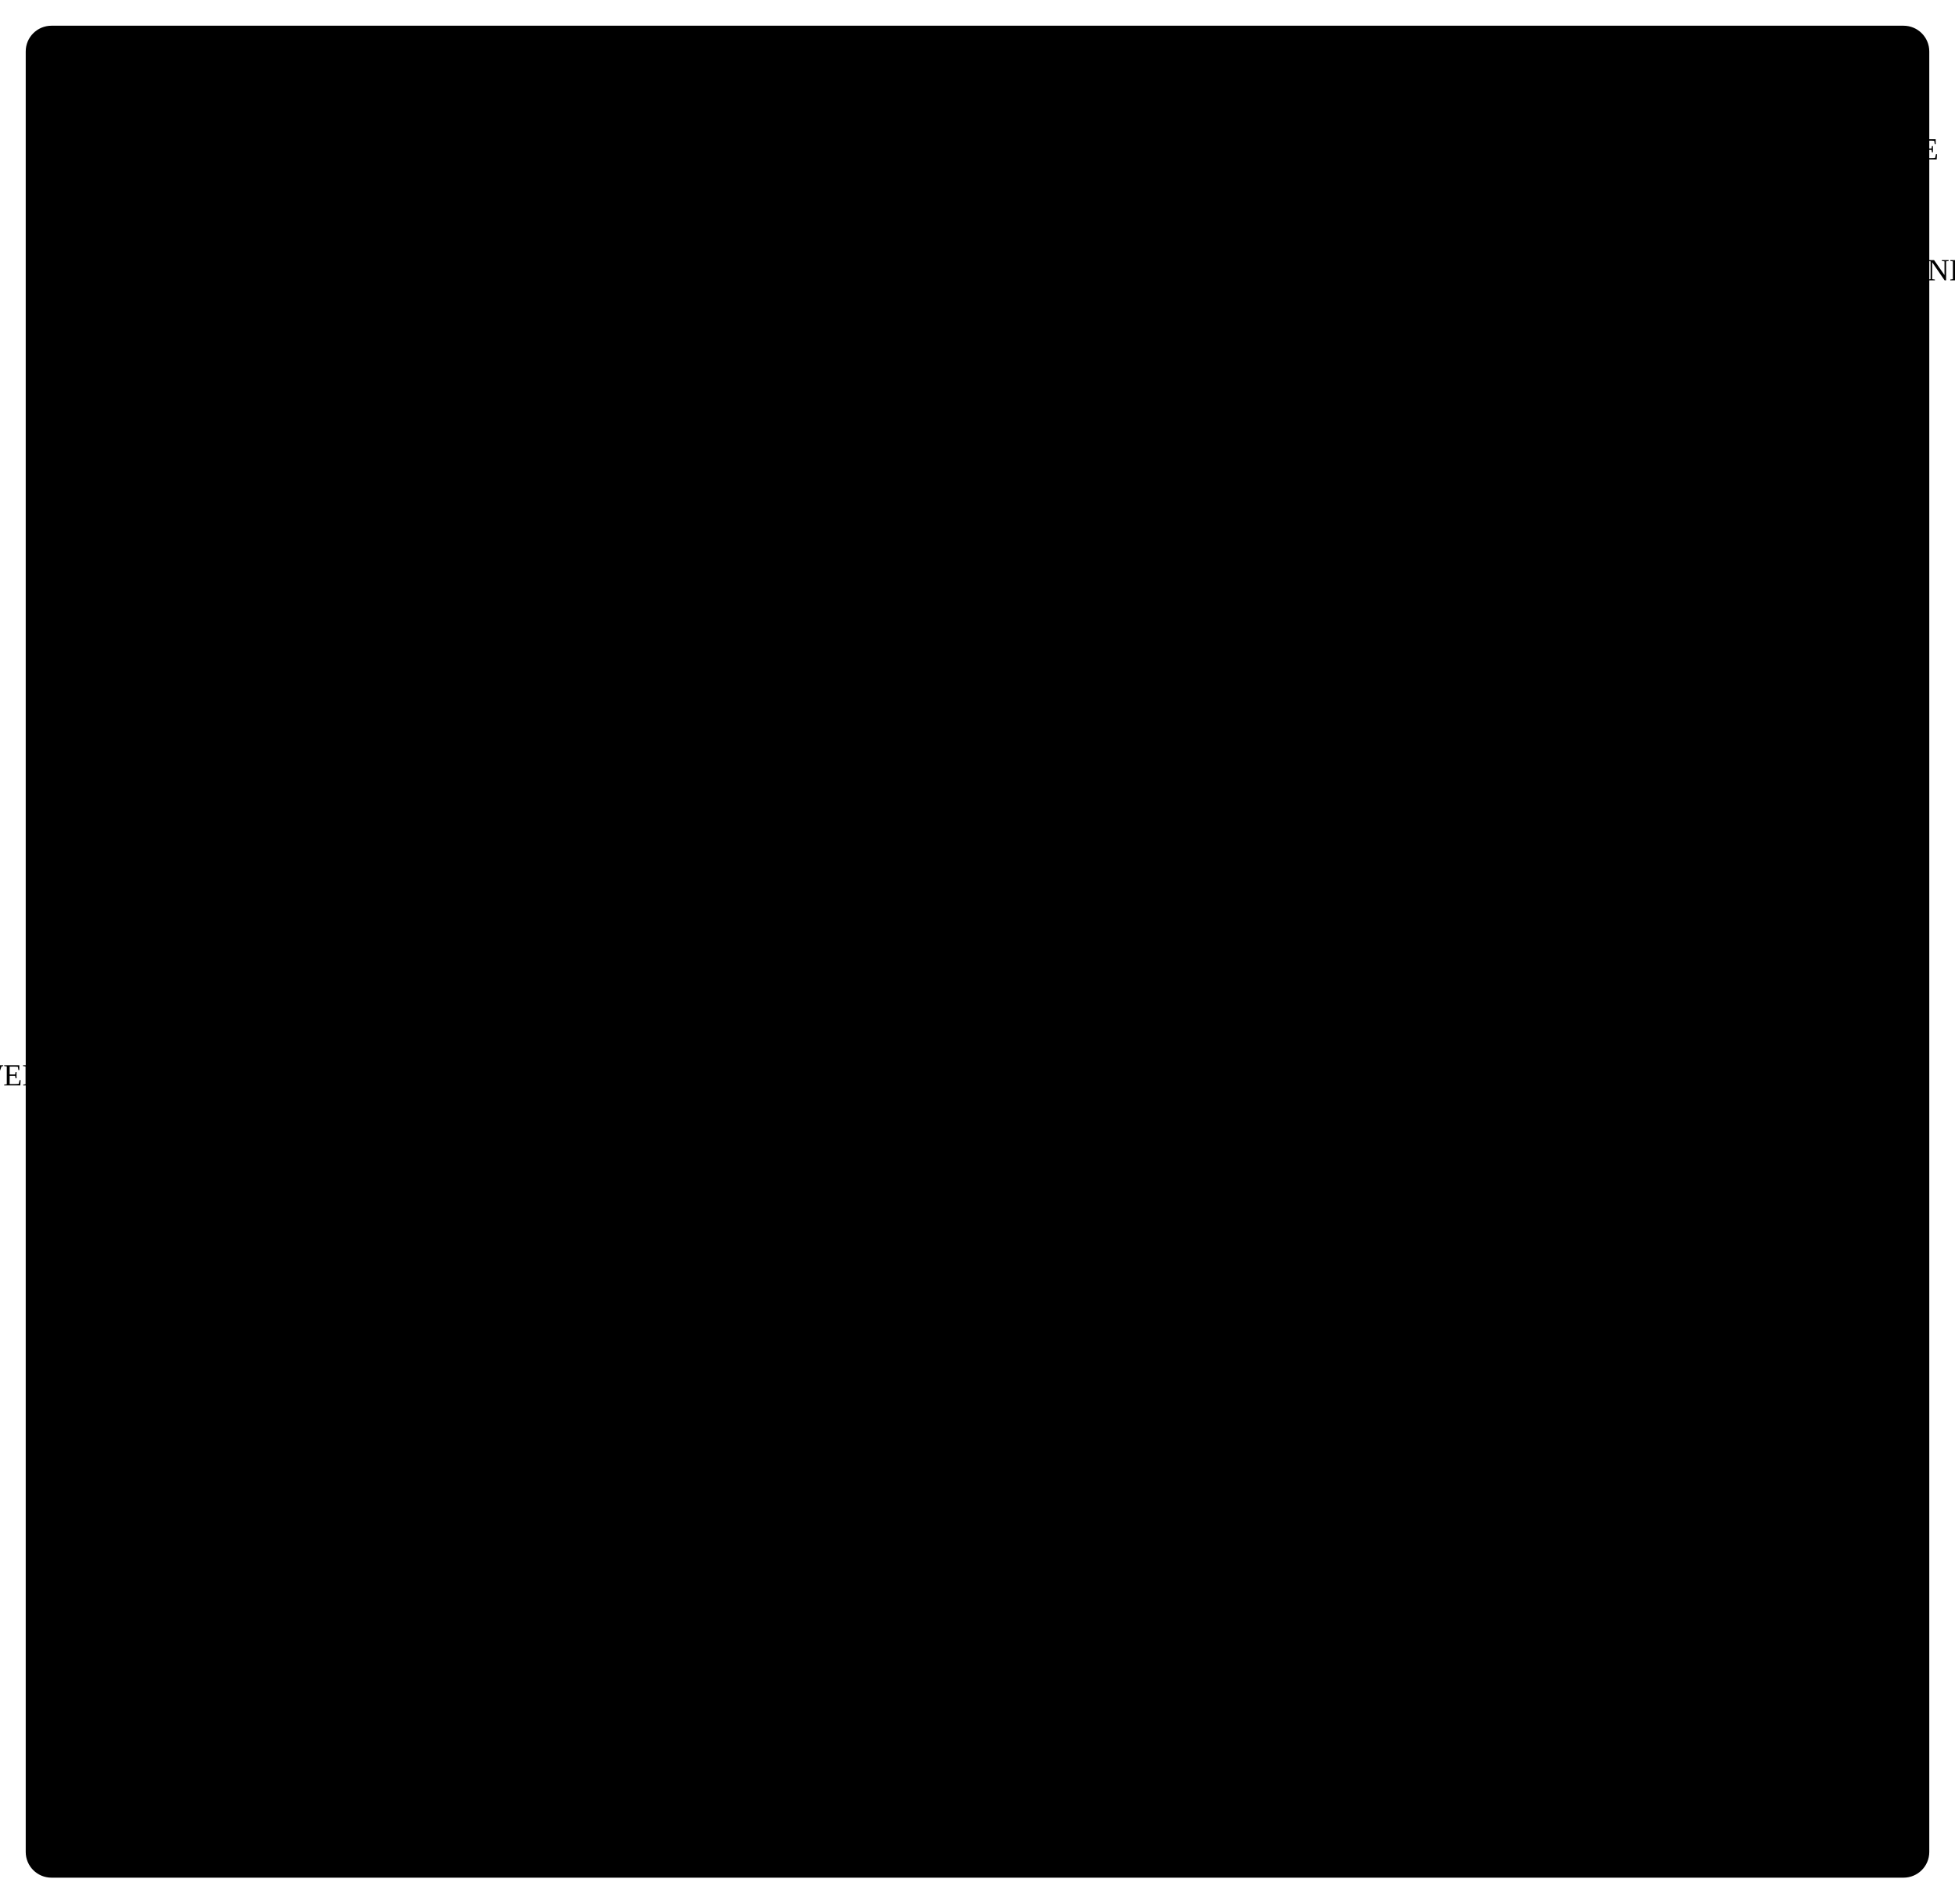
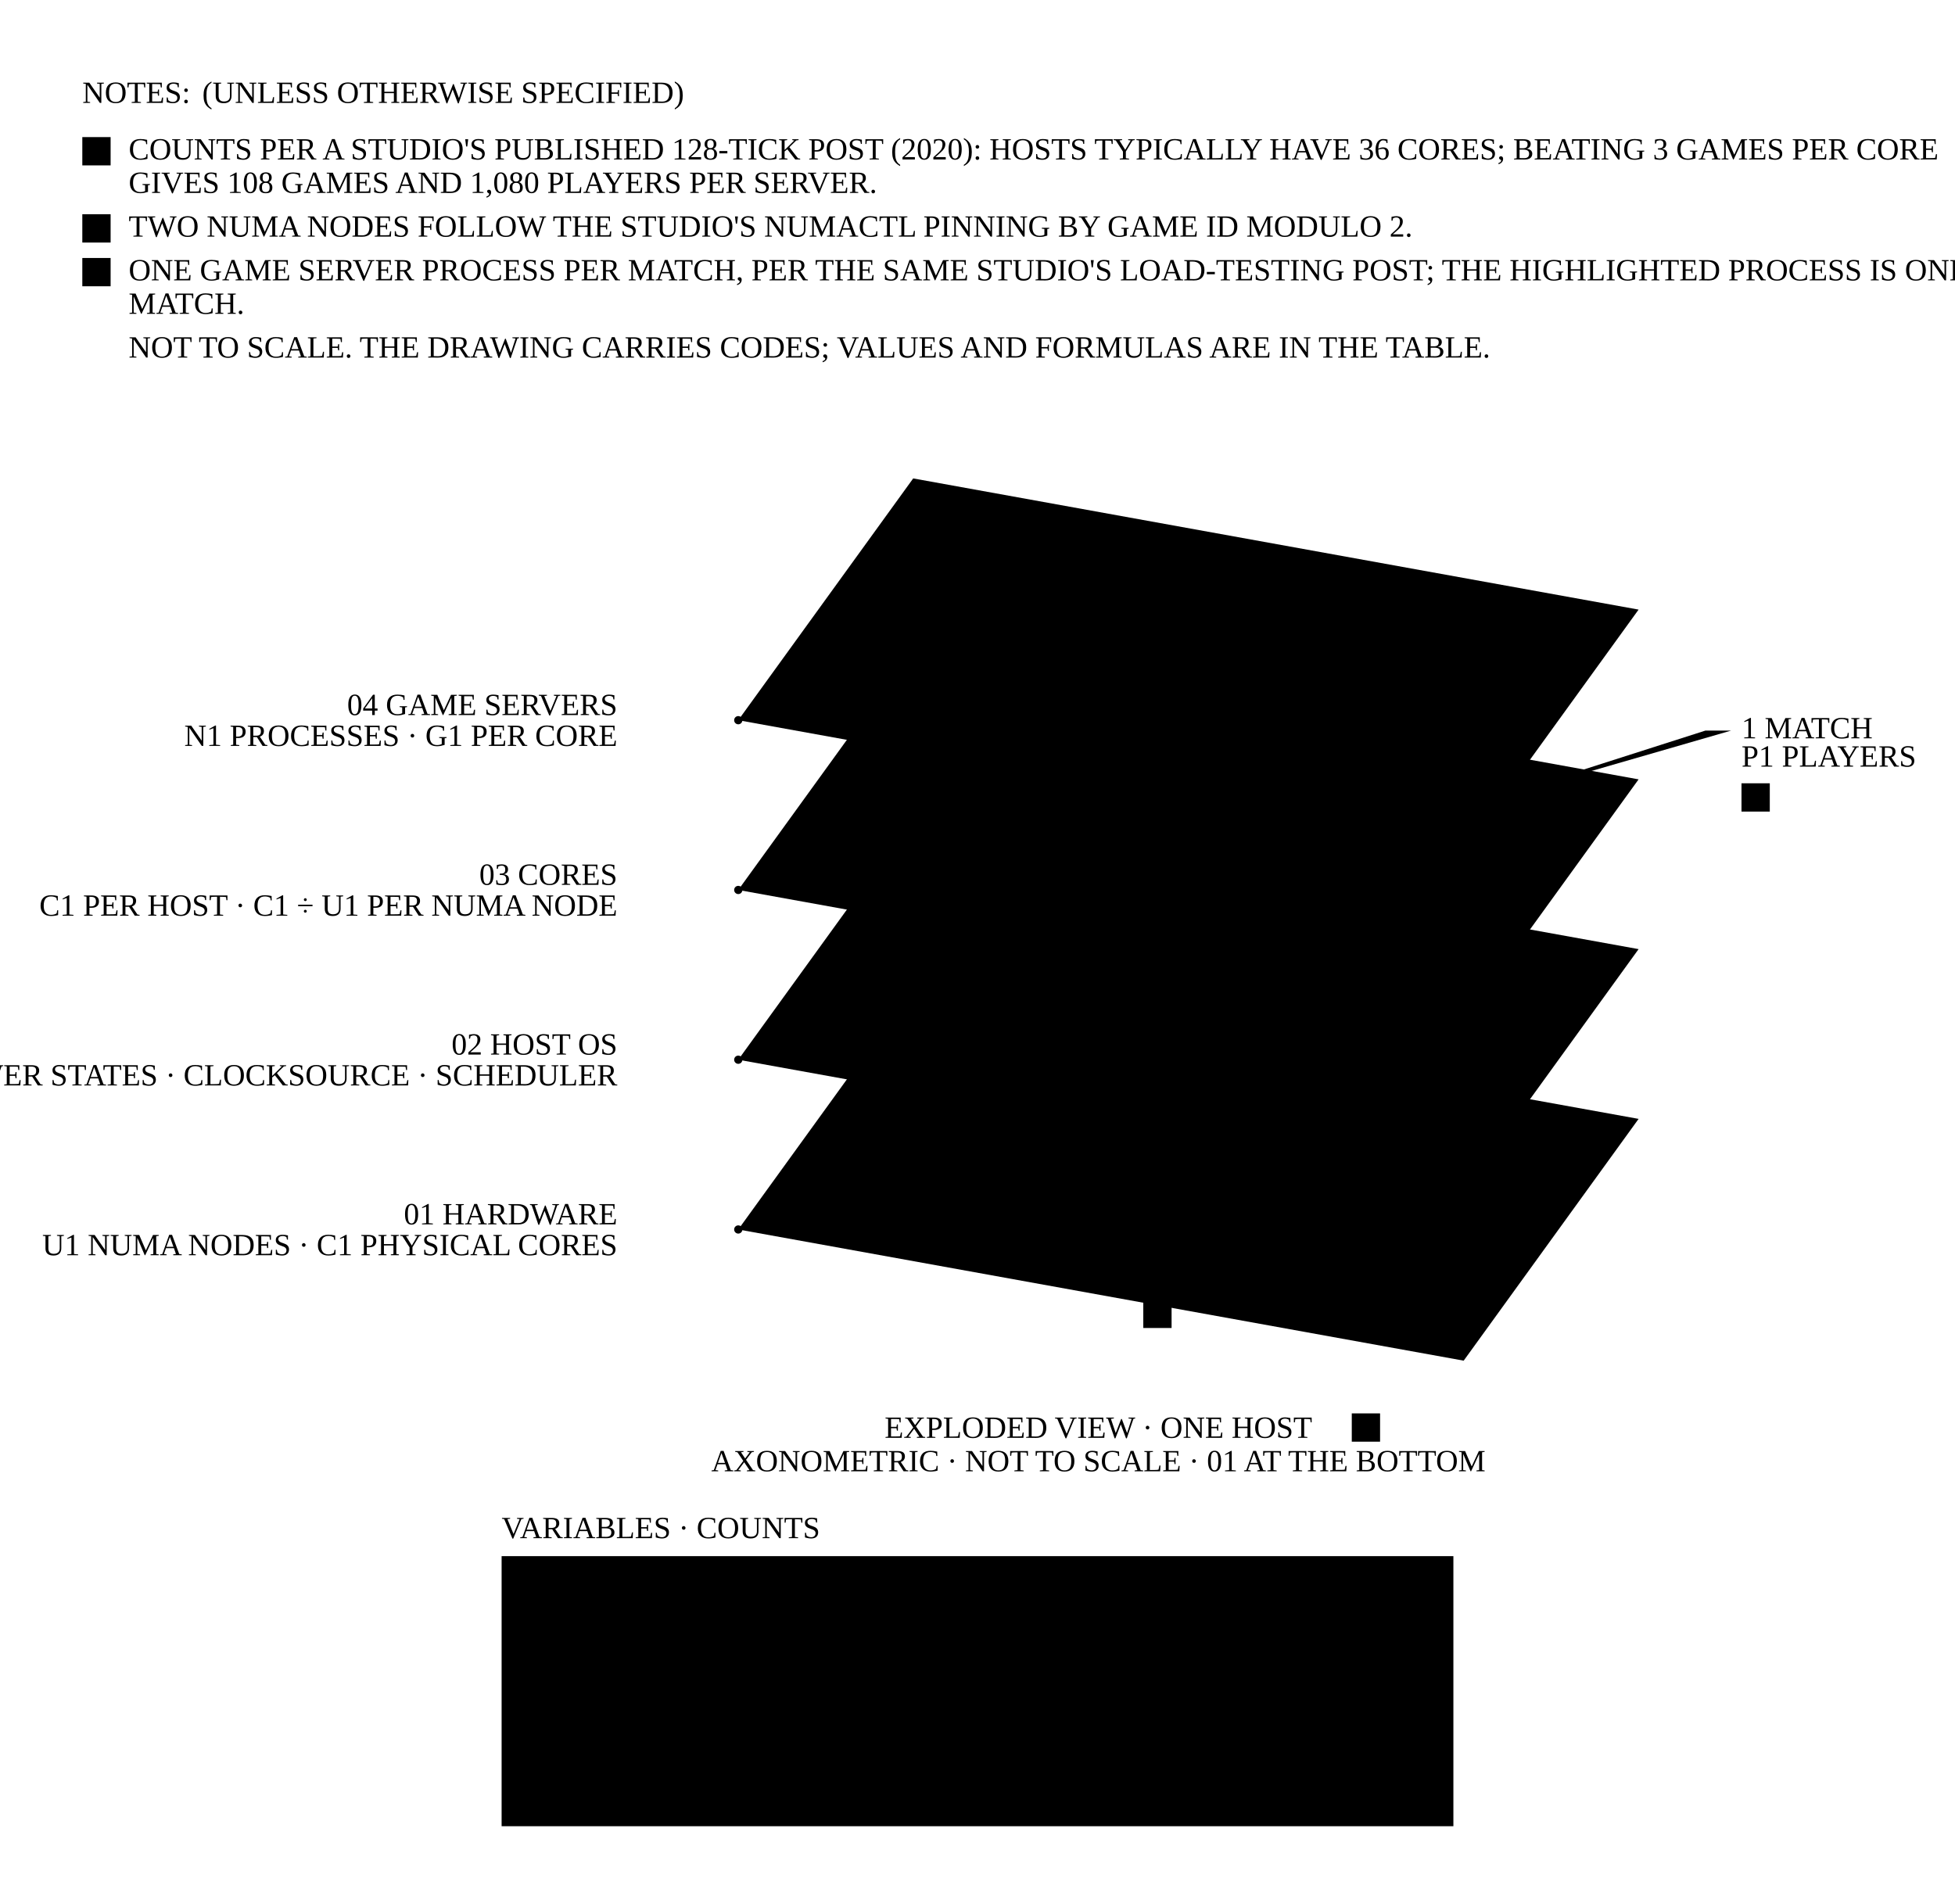
<svg xmlns="http://www.w3.org/2000/svg" class="dwg" viewBox="0 0 760 740">
  <defs>
    <marker id="gm-gsh-ah" viewBox="0 0 10 10" refX="10" refY="5" markerWidth="6" markerHeight="6" markerUnits="userSpaceOnUse" orient="auto-start-reverse">
      <path class="ah ink" d="M0,1.6L10,5L0,8.4Z" />
    </marker>
    <marker id="gm-gsh-ah-hl" viewBox="0 0 10 10" refX="10" refY="5" markerWidth="6" markerHeight="6" markerUnits="userSpaceOnUse" orient="auto-start-reverse">
      <path class="ah hl" d="M0,1.6L10,5L0,8.4Z" />
    </marker>
    <pattern id="gm-gsh-hatch" width="5" height="5" patternUnits="userSpaceOnUse" patternTransform="rotate(45)">
      <path class="hatch-ln" d="M0,0V5" />
    </pattern>
  </defs>
-   <rect class="sheet" x="10" y="10" width="740" height="720" rx="10" />
  <text class="nth" x="32" y="40">NOTES:</text>
  <text class="nt" x="78.6" y="40">(UNLESS OTHERWISE SPECIFIED)</text>
  <rect class="nb" x="32" y="53.3" width="11" height="11" />
  <text class="nbt" x="37.5" y="61.5" text-anchor="middle">1</text>
  <text class="nt" x="50" y="62">COUNTS PER A STUDIO'S PUBLISHED 128-TICK POST (2020): HOSTS TYPICALLY HAVE 36 CORES; BEATING 3 GAMES PER CORE</text>
  <text class="nt" x="50" y="75">GIVES 108 GAMES AND 1,080 PLAYERS PER SERVER.</text>
  <rect class="nb" x="32" y="83.3" width="11" height="11" />
  <text class="nbt" x="37.5" y="91.5" text-anchor="middle">2</text>
  <text class="nt" x="50" y="92">TWO NUMA NODES FOLLOW THE STUDIO'S NUMACTL PINNING BY GAME ID MODULO 2.</text>
  <rect class="nb" x="32" y="100.3" width="11" height="11" />
  <text class="nbt" x="37.5" y="108.5" text-anchor="middle">3</text>
  <text class="nt" x="50" y="109">ONE GAME SERVER PROCESS PER MATCH, PER THE SAME STUDIO'S LOAD-TESTING POST; THE HIGHLIGHTED PROCESS IS ONE</text>
  <text class="nt" x="50" y="122">MATCH.</text>
  <text class="nt" x="50" y="139">NOT TO SCALE. THE DRAWING CARRIES CODES; VALUES AND FORMULAS ARE IN THE TABLE.</text>
  <path class="phantom" d="M355,384L355,186" />
  <path class="phantom" d="M637,435L637,237" />
  <path class="phantom" d="M569,529L569,331" />
  <path class="phantom" d="M287,478L287,280" />
  <g class="iso" transform="matrix(0.94 0.17 -0.34 0.47 355 384)">
    <rect class="obj plate" x="0" y="0" width="300" height="200" />
    <rect class="obj fill-2" x="12" y="92" width="134.8" height="92" />
    <rect class="obj fill-1" x="26" y="106" width="72.8" height="64" />
    <rect class="obj fill-1" x="108.8" y="102" width="24" height="12" />
    <rect class="obj fill-1" x="108.8" y="121" width="24" height="12" />
    <rect class="obj fill-1" x="108.8" y="140" width="24" height="12" />
    <rect class="obj fill-1" x="108.8" y="159" width="24" height="12" />
    <rect class="obj fill-2" x="156.8" y="92" width="134.8" height="92" />
    <rect class="obj fill-1" x="170.8" y="106" width="72.8" height="64" />
    <rect class="obj fill-1" x="253.6" y="102" width="24" height="12" />
    <rect class="obj fill-1" x="253.6" y="121" width="24" height="12" />
    <rect class="obj fill-1" x="253.6" y="140" width="24" height="12" />
    <rect class="obj fill-1" x="253.6" y="159" width="24" height="12" />
  </g>
  <circle class="dot" cx="287" cy="478" r="1.6" />
  <path class="leader" d="M287,478H248" />
  <text class="lt" x="240" y="476" text-anchor="end">01 HARDWARE</text>
  <text class="vs" x="240" y="488" text-anchor="end">U1 NUMA NODES · C1 PHYSICAL CORES</text>
  <g class="iso" transform="matrix(0.94 0.17 -0.34 0.47 355 318)">
    <rect class="obj plate" x="0" y="0" width="300" height="200" />
    <rect class="obj fill-2" x="14" y="92" width="84" height="92" />
    <path class="obj" d="M26,172H44V150H62V128H80V106" />
    <rect class="obj fill-2" x="108" y="92" width="84" height="92" />
    <circle class="obj fill-1" cx="150" cy="138" r="26" />
    <path class="obj" d="M150,138L150,118" />
    <path class="obj" d="M150,138L164,146" />
    <rect class="obj fill-2" x="202" y="92" width="84" height="92" />
    <path class="ctr" d="M212,114L276,114" />
    <rect class="obj fill-1" x="216" y="108" width="22" height="12" />
    <rect class="obj fill-1" x="242" y="108" width="16" height="12" />
    <path class="ctr" d="M212,136L276,136" />
    <rect class="obj fill-1" x="224" y="130" width="22" height="12" />
    <rect class="obj fill-1" x="246" y="130" width="16" height="12" />
    <path class="ctr" d="M212,158L276,158" />
    <rect class="obj fill-1" x="232" y="152" width="22" height="12" />
    <rect class="obj fill-1" x="250" y="152" width="16" height="12" />
  </g>
  <circle class="dot" cx="287" cy="412" r="1.6" />
  <path class="leader" d="M287,412H248" />
  <text class="lt" x="240" y="410" text-anchor="end">02 HOST OS</text>
  <text class="vs" x="240" y="422" text-anchor="end">POWER STATES · CLOCKSOURCE · SCHEDULER</text>
  <g class="iso" transform="matrix(0.94 0.17 -0.34 0.47 355 252)">
    <rect class="obj plate" x="0" y="0" width="300" height="200" />
    <rect class="obj fill-2" x="14" y="96" width="20" height="24" />
    <rect class="obj fill-2" x="36.8" y="96" width="20" height="24" />
    <rect class="obj fill-2" x="59.6" y="96" width="20" height="24" />
    <rect class="obj fill-2" x="82.4" y="96" width="20" height="24" />
    <rect class="obj fill-2" x="105.2" y="96" width="20" height="24" />
    <rect class="obj fill-2" x="128" y="96" width="20" height="24" />
    <rect class="obj fill-2" x="158.8" y="96" width="20" height="24" />
    <rect class="obj fill-2" x="181.6" y="96" width="20" height="24" />
    <rect class="obj fill-2" x="204.4" y="96" width="20" height="24" />
    <rect class="obj fill-2" x="227.2" y="96" width="20" height="24" />
    <rect class="obj fill-2" x="250" y="96" width="20" height="24" />
    <rect class="obj fill-2" x="272.8" y="96" width="20" height="24" />
    <rect class="obj fill-2" x="14" y="126" width="20" height="24" />
    <rect class="obj fill-2" x="36.8" y="126" width="20" height="24" />
    <rect class="obj fill-2" x="59.6" y="126" width="20" height="24" />
    <rect class="obj fill-2" x="82.4" y="126" width="20" height="24" />
    <rect class="obj fill-2" x="105.2" y="126" width="20" height="24" />
    <rect class="obj fill-2" x="128" y="126" width="20" height="24" />
    <rect class="obj fill-2" x="158.8" y="126" width="20" height="24" />
    <rect class="obj fill-2" x="181.6" y="126" width="20" height="24" />
    <rect class="obj fill-2" x="204.4" y="126" width="20" height="24" />
    <rect class="obj fill-2" x="227.2" y="126" width="20" height="24" />
    <rect class="obj fill-2" x="250" y="126" width="20" height="24" />
    <rect class="obj fill-2" x="272.8" y="126" width="20" height="24" />
    <rect class="obj fill-2" x="14" y="156" width="20" height="24" />
    <rect class="obj fill-2" x="36.8" y="156" width="20" height="24" />
    <rect class="obj fill-2" x="59.6" y="156" width="20" height="24" />
    <rect class="obj fill-2" x="82.4" y="156" width="20" height="24" />
    <rect class="obj fill-2" x="105.2" y="156" width="20" height="24" />
    <rect class="obj fill-2" x="128" y="156" width="20" height="24" />
    <rect class="obj fill-2" x="158.8" y="156" width="20" height="24" />
    <rect class="obj fill-2" x="181.6" y="156" width="20" height="24" />
    <rect class="obj fill-2" x="204.4" y="156" width="20" height="24" />
    <rect class="obj fill-2" x="227.2" y="156" width="20" height="24" />
    <rect class="obj fill-2" x="250" y="156" width="20" height="24" />
    <rect class="obj fill-2" x="272.8" y="156" width="20" height="24" />
    <path class="ctr" d="M153.4,90L153.4,186" />
  </g>
  <circle class="dot" cx="287" cy="346" r="1.6" />
  <path class="leader" d="M287,346H248" />
  <text class="lt" x="240" y="344" text-anchor="end">03 CORES</text>
  <text class="vs" x="240" y="356" text-anchor="end">C1 PER HOST · C1 ÷ U1 PER NUMA NODE</text>
  <g class="iso" transform="matrix(0.94 0.17 -0.34 0.47 355 186)">
    <rect class="obj plate" x="0" y="0" width="300" height="200" />
    <rect class="slot" x="14" y="96" width="20" height="24" />
    <rect class="obj fill-1" x="15.8" y="98" width="4.67" height="20" />
    <rect class="obj fill-1" x="21.67" y="98" width="4.67" height="20" />
    <rect class="obj fill-1" x="27.53" y="98" width="4.67" height="20" />
    <rect class="slot" x="36.8" y="96" width="20" height="24" />
    <rect class="obj fill-1" x="38.6" y="98" width="4.67" height="20" />
    <rect class="obj fill-1" x="44.47" y="98" width="4.67" height="20" />
    <rect class="obj fill-1" x="50.33" y="98" width="4.67" height="20" />
    <rect class="slot" x="59.6" y="96" width="20" height="24" />
    <rect class="obj fill-1" x="61.4" y="98" width="4.67" height="20" />
    <rect class="obj fill-1" x="67.27" y="98" width="4.67" height="20" />
    <rect class="obj fill-1" x="73.13" y="98" width="4.67" height="20" />
    <rect class="slot" x="82.4" y="96" width="20" height="24" />
    <rect class="obj fill-1" x="84.2" y="98" width="4.67" height="20" />
    <rect class="obj fill-1" x="90.07" y="98" width="4.67" height="20" />
    <rect class="obj fill-1" x="95.93" y="98" width="4.67" height="20" />
    <rect class="slot" x="105.2" y="96" width="20" height="24" />
    <rect class="obj fill-1" x="107" y="98" width="4.67" height="20" />
    <rect class="obj fill-1" x="112.87" y="98" width="4.67" height="20" />
    <rect class="obj fill-1" x="118.73" y="98" width="4.67" height="20" />
    <rect class="slot" x="128" y="96" width="20" height="24" />
    <rect class="obj fill-1" x="129.8" y="98" width="4.67" height="20" />
    <rect class="obj fill-1" x="135.67" y="98" width="4.67" height="20" />
    <rect class="obj fill-1" x="141.53" y="98" width="4.67" height="20" />
    <rect class="slot" x="158.8" y="96" width="20" height="24" />
    <rect class="obj fill-1" x="160.6" y="98" width="4.67" height="20" />
    <rect class="obj fill-1" x="166.47" y="98" width="4.67" height="20" />
    <rect class="obj fill-1" x="172.33" y="98" width="4.67" height="20" />
    <rect class="slot" x="181.6" y="96" width="20" height="24" />
    <rect class="obj fill-1" x="183.4" y="98" width="4.67" height="20" />
    <rect class="obj fill-1" x="189.27" y="98" width="4.67" height="20" />
    <rect class="obj fill-1" x="195.13" y="98" width="4.67" height="20" />
    <rect class="slot" x="204.4" y="96" width="20" height="24" />
    <rect class="obj fill-1" x="206.2" y="98" width="4.67" height="20" />
    <rect class="obj fill-1" x="212.07" y="98" width="4.67" height="20" />
    <rect class="obj fill-1" x="217.93" y="98" width="4.67" height="20" />
    <rect class="slot" x="227.2" y="96" width="20" height="24" />
    <rect class="obj fill-1" x="229" y="98" width="4.67" height="20" />
    <rect class="obj fill-1" x="234.87" y="98" width="4.67" height="20" />
    <rect class="obj fill-1" x="240.73" y="98" width="4.67" height="20" />
    <rect class="slot" x="250" y="96" width="20" height="24" />
    <rect class="obj fill-1" x="251.8" y="98" width="4.67" height="20" />
    <rect class="obj fill-1" x="257.67" y="98" width="4.67" height="20" />
    <rect class="obj fill-1" x="263.53" y="98" width="4.67" height="20" />
    <rect class="slot" x="272.8" y="96" width="20" height="24" />
    <rect class="obj fill-1" x="274.6" y="98" width="4.67" height="20" />
    <rect class="obj fill-1" x="280.47" y="98" width="4.67" height="20" />
    <rect class="obj fill-1" x="286.33" y="98" width="4.67" height="20" />
    <rect class="slot" x="14" y="126" width="20" height="24" />
    <rect class="obj fill-1" x="15.8" y="128" width="4.67" height="20" />
    <rect class="obj fill-1" x="21.67" y="128" width="4.67" height="20" />
    <rect class="obj fill-1" x="27.53" y="128" width="4.67" height="20" />
    <rect class="slot" x="36.8" y="126" width="20" height="24" />
    <rect class="obj fill-1" x="38.6" y="128" width="4.67" height="20" />
    <rect class="obj fill-1" x="44.47" y="128" width="4.67" height="20" />
    <rect class="obj fill-1" x="50.33" y="128" width="4.67" height="20" />
    <rect class="slot" x="59.6" y="126" width="20" height="24" />
    <rect class="obj fill-1" x="61.4" y="128" width="4.67" height="20" />
    <rect class="obj fill-1" x="67.27" y="128" width="4.67" height="20" />
    <rect class="obj fill-1" x="73.13" y="128" width="4.67" height="20" />
    <rect class="slot" x="82.4" y="126" width="20" height="24" />
    <rect class="obj fill-1" x="84.2" y="128" width="4.67" height="20" />
    <rect class="obj fill-1" x="90.07" y="128" width="4.67" height="20" />
    <rect class="obj fill-1" x="95.93" y="128" width="4.67" height="20" />
    <rect class="slot" x="105.2" y="126" width="20" height="24" />
    <rect class="obj fill-1" x="107" y="128" width="4.67" height="20" />
    <rect class="obj fill-1" x="112.87" y="128" width="4.67" height="20" />
    <rect class="obj fill-1" x="118.73" y="128" width="4.67" height="20" />
    <rect class="slot" x="128" y="126" width="20" height="24" />
    <rect class="obj fill-1" x="129.8" y="128" width="4.67" height="20" />
    <rect class="obj fill-1" x="135.67" y="128" width="4.67" height="20" />
    <rect class="obj fill-1" x="141.53" y="128" width="4.67" height="20" />
    <rect class="slot" x="158.8" y="126" width="20" height="24" />
    <rect class="obj fill-1" x="160.6" y="128" width="4.67" height="20" />
    <rect class="obj fill-1" x="166.47" y="128" width="4.67" height="20" />
    <rect class="obj fill-1" x="172.33" y="128" width="4.67" height="20" />
    <rect class="slot" x="181.6" y="126" width="20" height="24" />
    <rect class="obj fill-1" x="183.4" y="128" width="4.67" height="20" />
    <rect class="obj fill-1" x="189.27" y="128" width="4.67" height="20" />
    <rect class="obj fill-1" x="195.13" y="128" width="4.67" height="20" />
    <rect class="slot" x="204.4" y="126" width="20" height="24" />
    <rect class="obj fill-1" x="206.2" y="128" width="4.67" height="20" />
    <rect class="obj fill-1" x="212.07" y="128" width="4.67" height="20" />
    <rect class="obj fill-1" x="217.93" y="128" width="4.67" height="20" />
    <rect class="slot" x="227.2" y="126" width="20" height="24" />
    <rect class="obj fill-1" x="229" y="128" width="4.67" height="20" />
    <rect class="obj fill-1" x="234.87" y="128" width="4.67" height="20" />
    <rect class="obj fill-1" x="240.73" y="128" width="4.67" height="20" />
    <rect class="slot" x="250" y="126" width="20" height="24" />
    <rect class="obj fill-1" x="251.8" y="128" width="4.67" height="20" />
    <rect class="obj fill-1" x="257.67" y="128" width="4.67" height="20" />
    <rect class="obj fill-1" x="263.53" y="128" width="4.67" height="20" />
    <rect class="slot" x="272.8" y="126" width="20" height="24" />
    <rect class="obj fill-1" x="274.6" y="128" width="4.67" height="20" />
    <rect class="obj fill-1" x="280.47" y="128" width="4.67" height="20" />
    <rect class="obj fill-1" x="286.33" y="128" width="4.67" height="20" />
    <rect class="slot" x="14" y="156" width="20" height="24" />
    <rect class="obj fill-1" x="15.8" y="158" width="4.67" height="20" />
    <rect class="obj fill-1" x="21.67" y="158" width="4.67" height="20" />
    <rect class="obj fill-1" x="27.53" y="158" width="4.67" height="20" />
    <rect class="slot" x="36.8" y="156" width="20" height="24" />
    <rect class="obj fill-1" x="38.6" y="158" width="4.67" height="20" />
    <rect class="obj fill-1" x="44.47" y="158" width="4.67" height="20" />
    <rect class="obj fill-1" x="50.33" y="158" width="4.67" height="20" />
    <rect class="slot" x="59.6" y="156" width="20" height="24" />
    <rect class="obj fill-1" x="61.4" y="158" width="4.67" height="20" />
    <rect class="obj fill-1" x="67.27" y="158" width="4.67" height="20" />
    <rect class="obj fill-1" x="73.13" y="158" width="4.67" height="20" />
    <rect class="slot" x="82.4" y="156" width="20" height="24" />
    <rect class="obj fill-1" x="84.2" y="158" width="4.67" height="20" />
    <rect class="obj fill-1" x="90.07" y="158" width="4.67" height="20" />
    <rect class="obj fill-1" x="95.93" y="158" width="4.67" height="20" />
    <rect class="slot" x="105.2" y="156" width="20" height="24" />
    <rect class="obj fill-1" x="107" y="158" width="4.67" height="20" />
    <rect class="obj fill-1" x="112.87" y="158" width="4.67" height="20" />
    <rect class="obj fill-1" x="118.73" y="158" width="4.67" height="20" />
    <rect class="slot" x="128" y="156" width="20" height="24" />
    <rect class="obj fill-1" x="129.8" y="158" width="4.67" height="20" />
    <rect class="obj fill-1" x="135.67" y="158" width="4.67" height="20" />
    <rect class="obj fill-1" x="141.53" y="158" width="4.67" height="20" />
    <rect class="slot" x="158.8" y="156" width="20" height="24" />
    <rect class="obj fill-1" x="160.6" y="158" width="4.67" height="20" />
    <rect class="obj fill-1" x="166.47" y="158" width="4.67" height="20" />
    <rect class="obj fill-1" x="172.33" y="158" width="4.67" height="20" />
    <rect class="slot" x="181.6" y="156" width="20" height="24" />
    <rect class="obj fill-1" x="183.4" y="158" width="4.67" height="20" />
    <rect class="obj fill-1" x="189.27" y="158" width="4.67" height="20" />
    <rect class="obj fill-1" x="195.13" y="158" width="4.67" height="20" />
    <rect class="slot" x="204.4" y="156" width="20" height="24" />
    <rect class="obj fill-1" x="206.2" y="158" width="4.67" height="20" />
    <rect class="obj fill-1" x="212.07" y="158" width="4.67" height="20" />
    <rect class="obj fill-1" x="217.93" y="158" width="4.67" height="20" />
    <rect class="slot" x="227.2" y="156" width="20" height="24" />
    <rect class="obj fill-1" x="229" y="158" width="4.67" height="20" />
    <rect class="obj fill-1" x="234.87" y="158" width="4.67" height="20" />
    <rect class="obj fill-1" x="240.73" y="158" width="4.67" height="20" />
    <rect class="slot" x="250" y="156" width="20" height="24" />
    <rect class="obj fill-1" x="251.8" y="158" width="4.67" height="20" />
    <rect class="obj fill-1" x="257.67" y="158" width="4.67" height="20" />
    <rect class="obj fill-1" x="263.53" y="158" width="4.67" height="20" />
    <rect class="slot" x="272.8" y="156" width="20" height="24" />
    <rect class="obj fill-1" x="274.6" y="158" width="4.67" height="20" />
    <rect class="obj fill-1" x="280.47" y="158" width="4.67" height="20" />
    <rect class="obj hl" x="286.33" y="158" width="4.67" height="20" />
    <path class="ctr" d="M153.4,90L153.4,186" />
  </g>
  <circle class="dot" cx="287" cy="280" r="1.6" />
  <path class="leader" d="M287,280H248" />
  <text class="lt" x="240" y="278" text-anchor="end">04 GAME SERVERS</text>
  <text class="vs" x="240" y="290" text-anchor="end">N1 PROCESSES · G1 PER CORE</text>
  <rect class="nb" x="444.45" y="505.3" width="11" height="11" />
  <text class="nbt" x="449.95" y="513.5" text-anchor="middle">2</text>
  <circle class="dot" cx="569.23" cy="314.03" r="1.6" />
  <path class="leader" d="M569.23,314.03L663,284.03H673" />
  <text class="sl ink" x="677" y="287.03">1 MATCH</text>
  <text class="vs" x="677" y="298.03">P1 PLAYERS</text>
  <rect class="nb" x="677" y="304.53" width="11" height="11" />
  <text class="nbt" x="682.5" y="312.73" text-anchor="middle">3</text>
  <text class="vt" x="427" y="559" text-anchor="middle">EXPLODED VIEW · ONE HOST</text>
  <text class="vs" x="427" y="572" text-anchor="middle">AXONOMETRIC · NOT TO SCALE · 01 AT THE BOTTOM</text>
  <rect class="nb" x="525.5" y="549.5" width="11" height="11" />
  <text class="nbt" x="531" y="557.7" text-anchor="middle">1</text>
  <text class="vt" x="195" y="598">VARIABLES · COUNTS</text>
  <rect class="tbl" x="195" y="605" width="370" height="105" />
  <path class="tbl" d="M195,620L565,620" />
  <path class="tbl" d="M195,635L565,635" />
  <path class="tbl" d="M195,650L565,650" />
  <path class="tbl" d="M195,665L565,665" />
  <path class="tbl" d="M195,680L565,680" />
  <path class="tbl" d="M195,695L565,695" />
  <path class="tbl" d="M235,605L235,710" />
  <path class="tbl" d="M455,605L455,710" />
  <text class="th" x="201" y="615.2">CODE</text>
  <text class="th" x="345" y="615.2" text-anchor="middle">VARIABLE</text>
  <text class="th" x="510" y="615.2" text-anchor="middle">VALUE</text>
  <text class="tc" x="201" y="630.7">U1</text>
  <text class="tc" x="345" y="630.7" text-anchor="middle">NUMA nodes per host</text>
  <text class="tc" x="510" y="630.7" text-anchor="middle">2</text>
  <text class="tc" x="201" y="645.7">C1</text>
  <text class="tc" x="345" y="645.7" text-anchor="middle">physical cores per host (typical)</text>
  <text class="tc" x="510" y="645.7" text-anchor="middle">36</text>
  <text class="tc" x="201" y="660.7">G1</text>
  <text class="tc" x="345" y="660.7" text-anchor="middle">128-tick games per core, the target to beat</text>
  <text class="tc" x="510" y="660.7" text-anchor="middle">3</text>
  <text class="tc" x="201" y="675.7">N1</text>
  <text class="tc" x="345" y="675.7" text-anchor="middle">games per host</text>
  <text class="tc" x="510" y="675.7" text-anchor="middle">C1 × G1 = 108</text>
  <text class="tc" x="201" y="690.7">P1</text>
  <text class="tc" x="345" y="690.7" text-anchor="middle">players per game, 5 versus 5</text>
  <text class="tc" x="510" y="690.7" text-anchor="middle">10</text>
  <text class="tc" x="201" y="705.7">H1</text>
  <text class="tc" x="345" y="705.7" text-anchor="middle">players per host</text>
  <text class="tc" x="510" y="705.7" text-anchor="middle">N1 × P1 = 1,080</text>
</svg>
